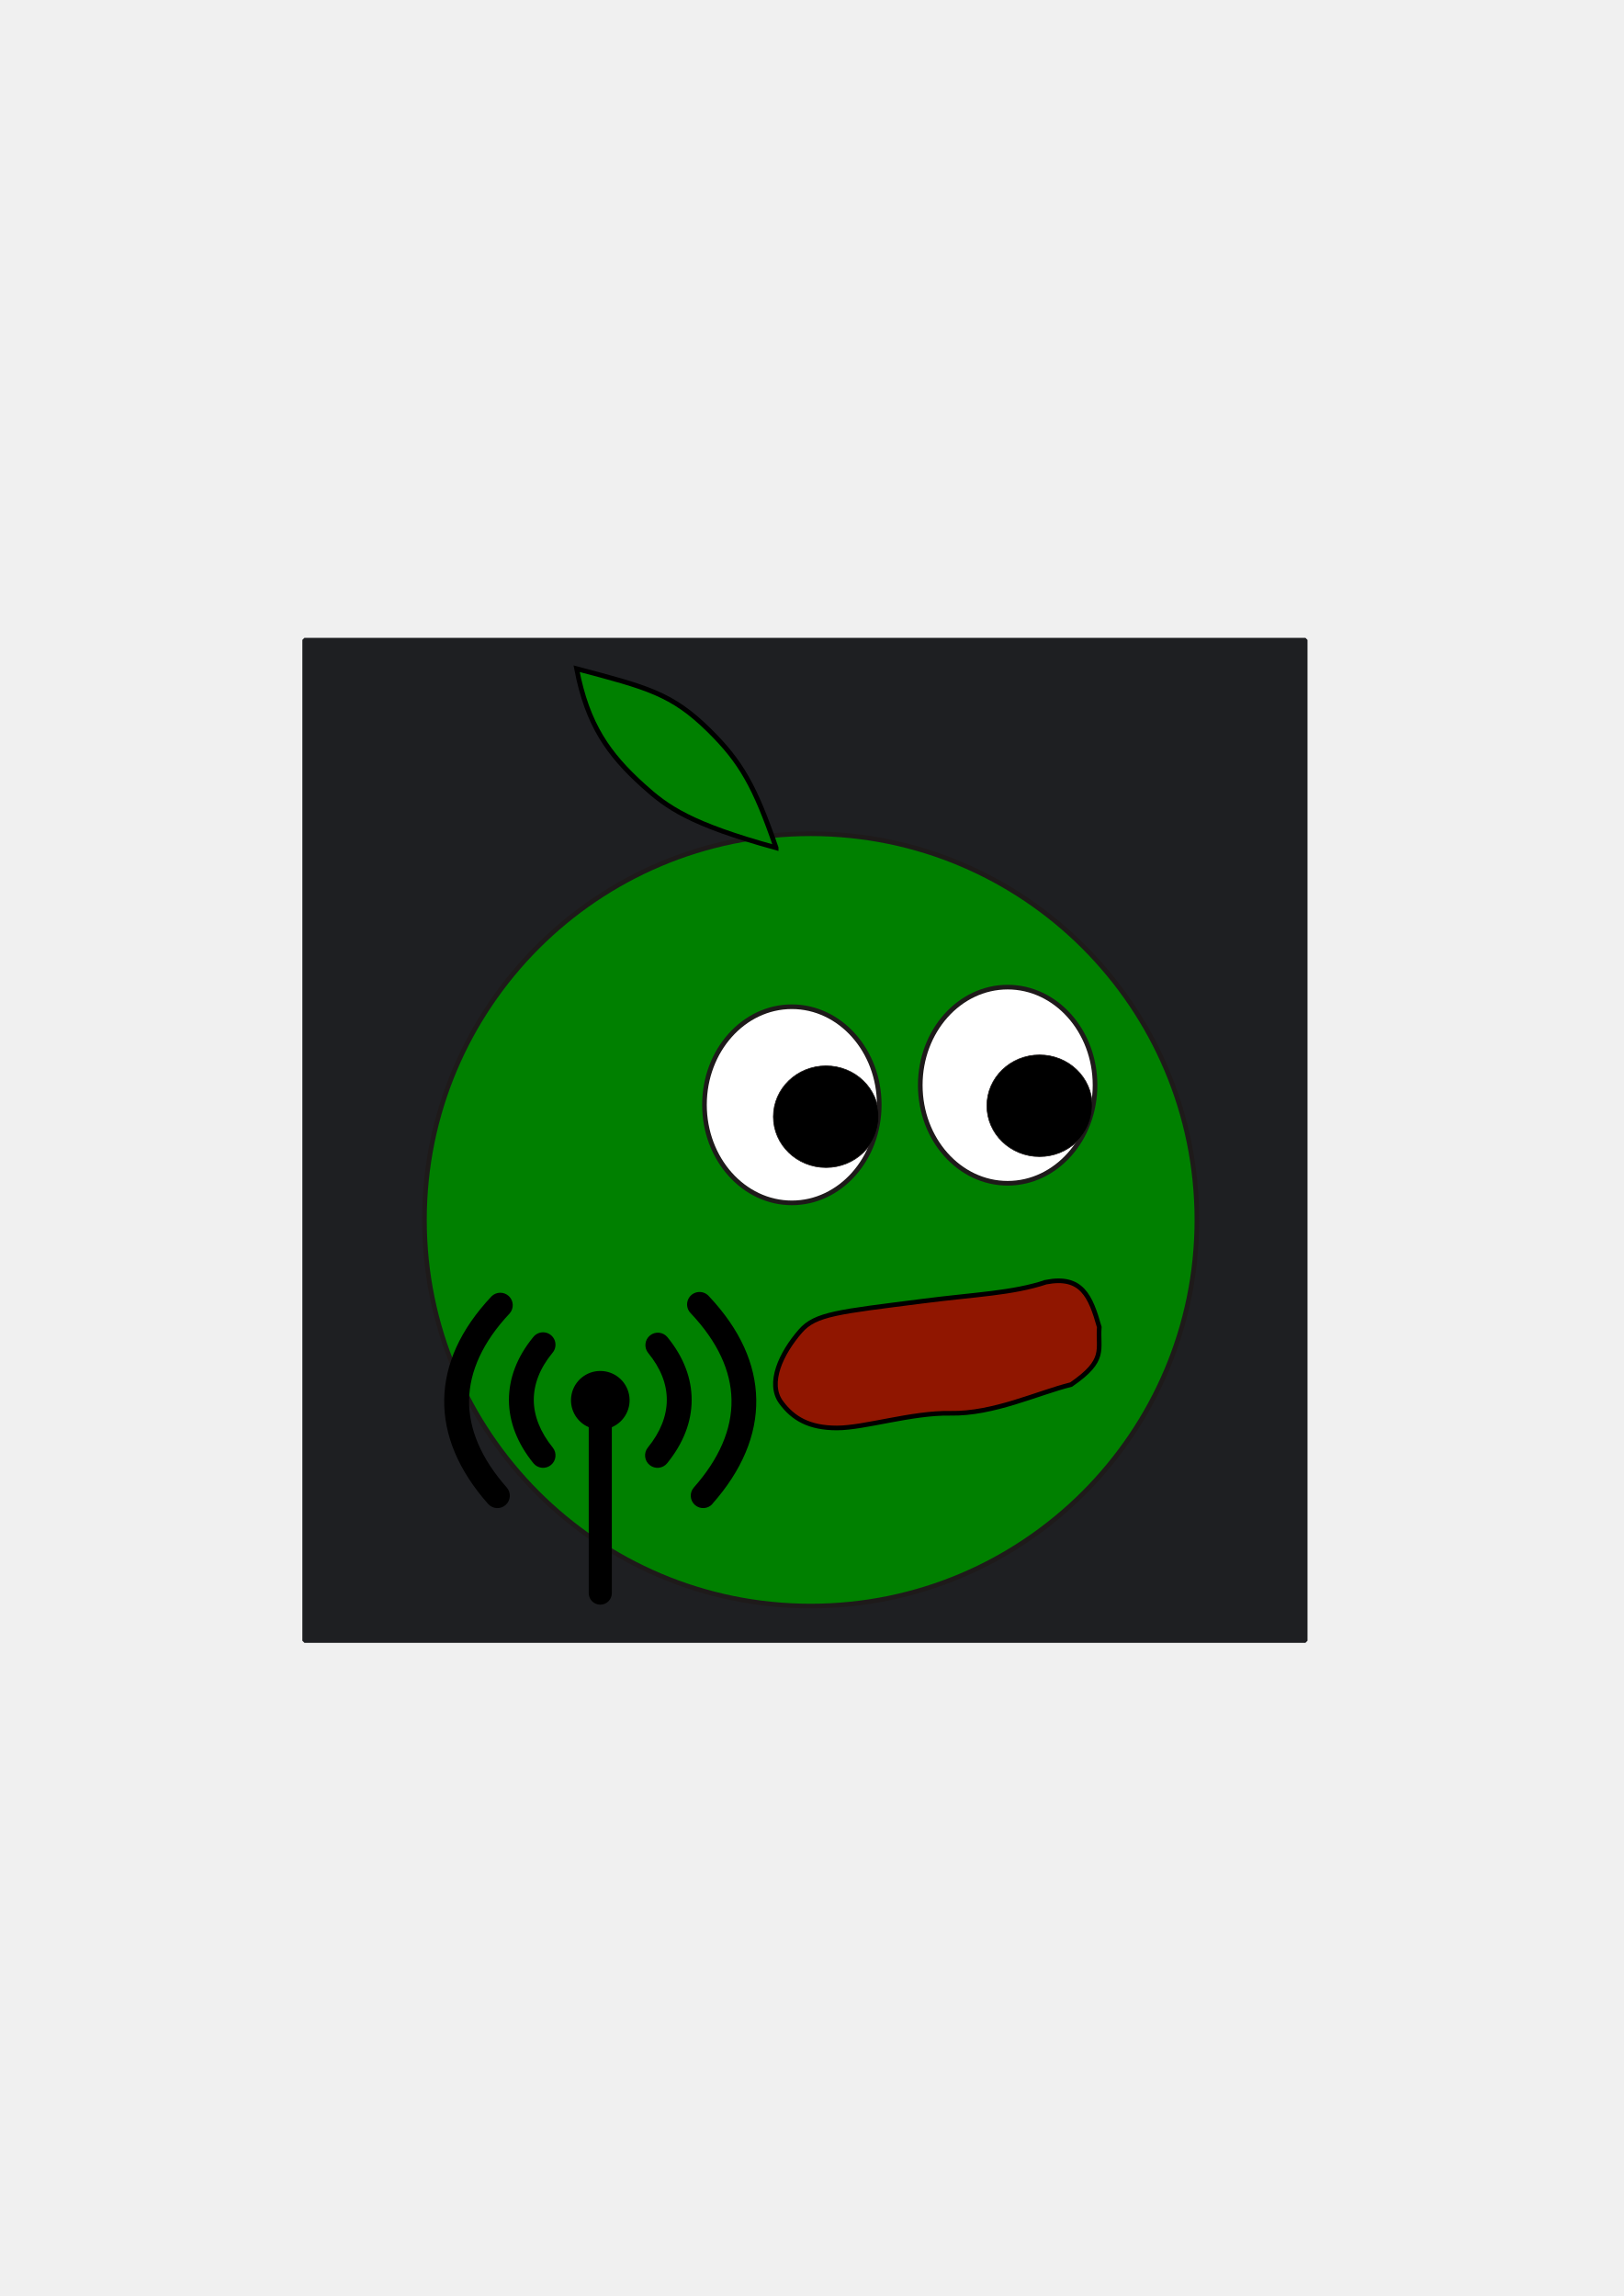
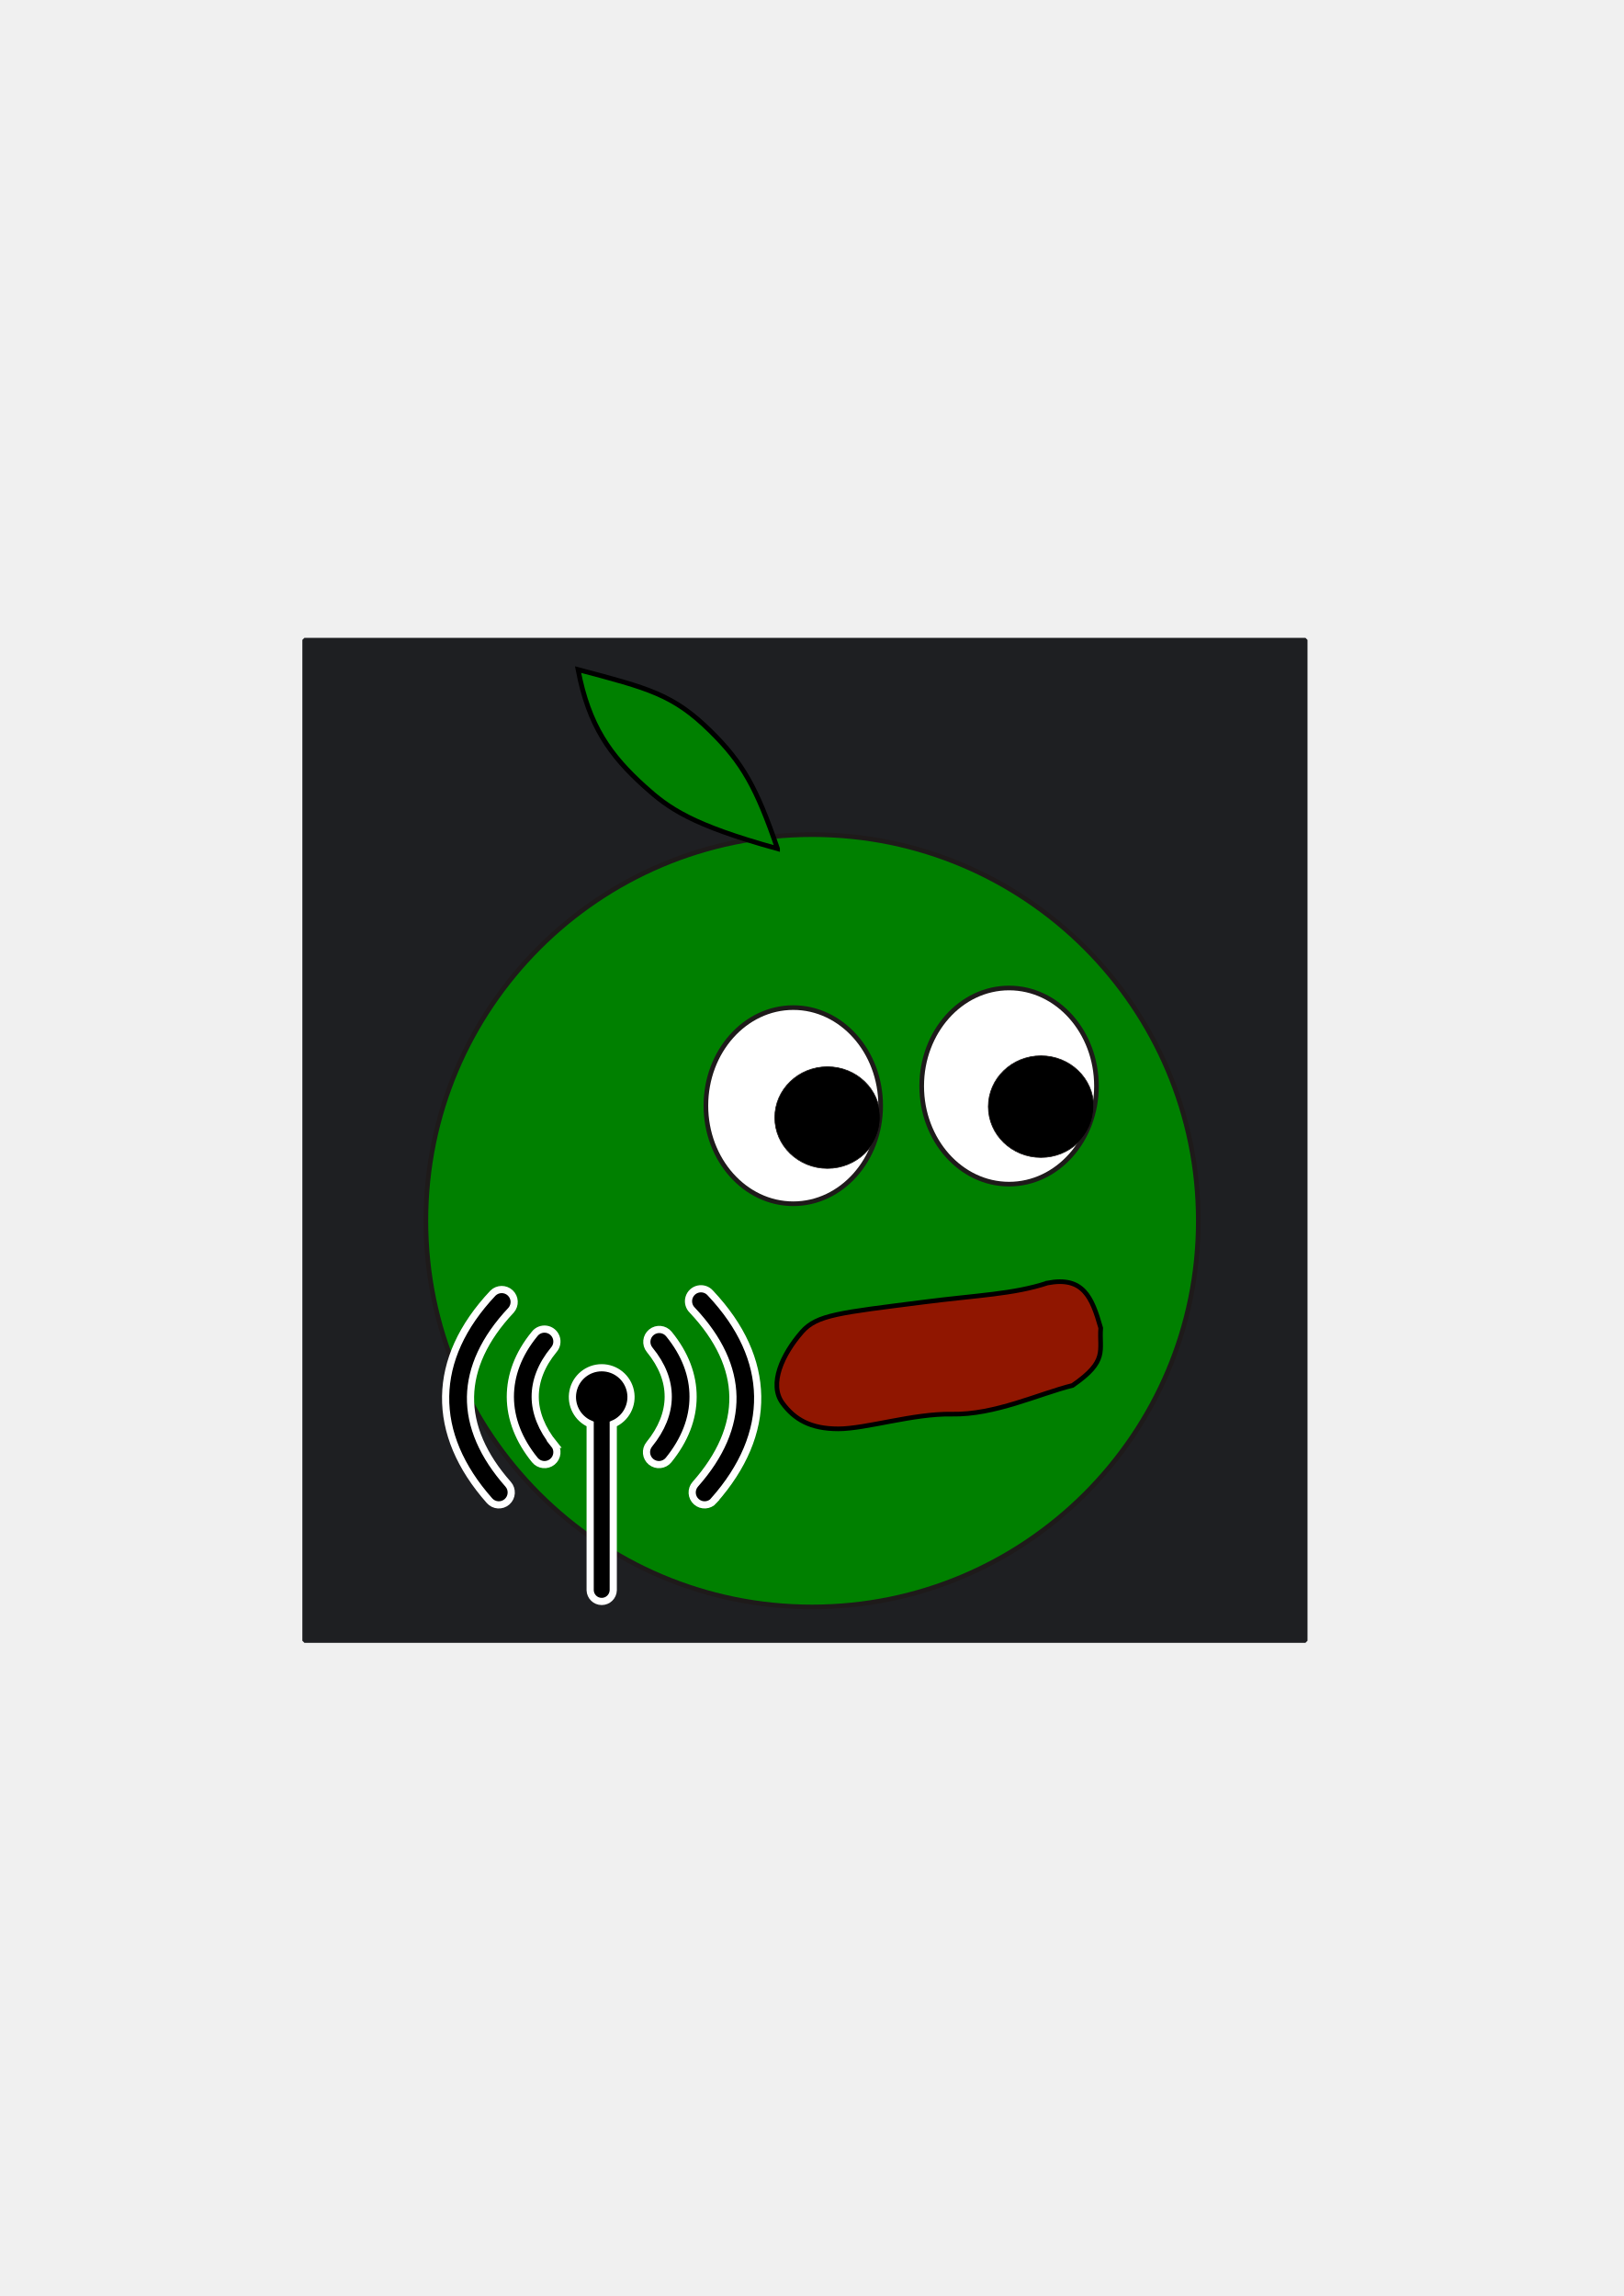
<svg xmlns="http://www.w3.org/2000/svg" width="210mm" height="297mm" viewBox="0 0 210 297" version="1.1" id="svg5" xml:space="preserve">
  <defs id="defs2">
    <linearGradient id="linearGradient13268">
      <stop style="stop-color:#eaeaea;stop-opacity:1;" offset="0" id="stop13266" />
    </linearGradient>
  </defs>
  <g id="layer1">
    <rect style="fill:#1e1f22;stroke:#1e1f22;stroke-width:0.536;stroke-linejoin:bevel;stroke-miterlimit:3.4" id="rect906" width="129.464" height="129.464" x="39.373" y="82.776" />
-     <circle style="fill:#008000;stroke:#1e1a1a;stroke-width:0.6;stroke-linejoin:bevel;stroke-miterlimit:3.4;stroke-dasharray:none" id="path577" cx="104.847" cy="157.801" r="49.951" />
-     <ellipse style="fill:#ffffff;stroke:#1e1a1a;stroke-width:0.6;stroke-linejoin:bevel;stroke-miterlimit:3.4;stroke-dasharray:none" id="path789" cx="130.324" cy="140.375" rx="11.302" ry="12.686" />
-     <ellipse style="fill:#ffffff;stroke:#1e1a1a;stroke-width:0.6;stroke-linejoin:bevel;stroke-miterlimit:3.4;stroke-dasharray:none" id="path789-0" cx="102.414" cy="142.912" rx="11.302" ry="12.686" />
-     <path style="fill:#901600;fill-opacity:1;stroke:#000000;stroke-width:0.6;stroke-linecap:butt;stroke-linejoin:miter;stroke-dasharray:none;stroke-opacity:1" d="m 135.293,165.847 c -4.417,1.46 -9.071,1.576 -16.056,2.474 -10.801,1.388 -13.755,1.622 -15.703,3.85 -2.542,2.908 -4.306,6.768 -2.522,9.207 1.555,2.126 3.656,3.337 7.228,3.337 3.572,0 9.726,-1.996 14.679,-1.901 5.582,0.107 11.222,-2.617 15.618,-3.716 4.637,-3.188 3.413,-4.48 3.638,-7.429 -1.137,-4.023 -2.288,-6.706 -6.882,-5.823 z" id="path1369" />
-     <ellipse style="fill:#000000;fill-opacity:1;stroke:#1e1a1a;stroke-width:0.093;stroke-linejoin:bevel;stroke-miterlimit:3.4" id="path2097" cx="106.832" cy="144.449" rx="6.809" ry="6.574" />
-     <ellipse style="fill:#000000;fill-opacity:1;stroke:#1e1a1a;stroke-width:0.093;stroke-linejoin:bevel;stroke-miterlimit:3.4" id="path2097-3" cx="134.448" cy="143.034" rx="6.809" ry="6.574" />
-     <path style="fill:#008000;stroke:#000000;stroke-width:0.623;stroke-linecap:butt;stroke-linejoin:miter;stroke-dasharray:none;stroke-opacity:1" d="m 100.372,109.666 c -2.724,-7.945 -4.548,-11.144 -8.637,-15.178 -4.852,-4.789 -8.056,-5.571 -17.158,-7.986 1.392,7.293 4.159,11.102 8.583,15.108 3.137,2.84 6.089,4.986 17.212,8.057 z" id="path8291" />
-     <path d="m 65.534,192.409 a 1.607,1.607 0 0 1 -2.408,2.129 c -3.806,-4.303 -5.751,-8.873 -5.675,-13.518 0.079,-4.524 2.069,-9.031 6.123,-13.334 a 1.612,1.612 0 0 1 2.346,2.208 c -3.481,3.695 -5.178,7.485 -5.251,11.179 -0.066,3.813 1.605,7.649 4.866,11.337 z m 13.597,-7.794 v 21.503 a 1.494,1.494 0 0 1 -2.987,0 V 184.615 a 3.79,3.79 0 1 1 2.987,0 z m 7.156,4.662 a 1.609,1.609 0 0 1 -2.497,-2.03 c 1.609,-1.974 2.444,-4.07 2.451,-6.142 0.007,-2.073 -0.78,-4.096 -2.408,-6.093 a 1.609,1.609 0 1 1 2.497,-2.03 c 2.115,2.592 3.132,5.353 3.125,8.123 0,2.833 -1.092,5.613 -3.168,8.172 z m -14.801,-2.03 a 1.609,1.609 0 0 1 -2.497,2.03 c -2.076,-2.56 -3.158,-5.34 -3.168,-8.172 0,-2.77 1.01,-5.53 3.129,-8.123 a 1.609,1.609 0 1 1 2.494,2.03 c -1.645,1.997 -2.412,4.066 -2.408,6.093 0.003,2.027 0.846,4.168 2.451,6.142 z m 20.664,7.29 a 1.607,1.607 0 0 1 -2.408,-2.129 c 3.264,-3.688 4.935,-7.524 4.866,-11.337 -0.063,-3.711 -1.77,-7.485 -5.264,-11.186 a 1.612,1.612 0 1 1 2.346,-2.208 c 4.053,4.303 6.044,8.81 6.119,13.334 0.079,4.645 -1.865,9.212 -5.672,13.518 z" id="path1" style="stroke-width:0.329" />
+     <circle style="fill:#008000;stroke:#1e1a1a;stroke-width:0.6;stroke-linejoin:bevel;stroke-miterlimit:3.4;stroke-dasharray:none" id="path577" cx="105.032" cy="157.915" r="49.951" />
+     <ellipse style="fill:#ffffff;stroke:#1e1a1a;stroke-width:0.6;stroke-linejoin:bevel;stroke-miterlimit:3.4;stroke-dasharray:none" id="path789" cx="130.508" cy="140.488" rx="11.302" ry="12.686" />
+     <ellipse style="fill:#ffffff;stroke:#1e1a1a;stroke-width:0.6;stroke-linejoin:bevel;stroke-miterlimit:3.4;stroke-dasharray:none" id="path789-0" cx="102.598" cy="143.025" rx="11.302" ry="12.686" />
+     <path style="fill:#901600;fill-opacity:1;stroke:#000000;stroke-width:0.6;stroke-linecap:butt;stroke-linejoin:miter;stroke-dasharray:none;stroke-opacity:1" d="m 135.477,165.96 c -4.417,1.46 -9.071,1.576 -16.056,2.474 -10.801,1.388 -13.755,1.622 -15.703,3.85 -2.542,2.908 -4.306,6.768 -2.522,9.207 1.555,2.126 3.656,3.337 7.228,3.337 3.572,0 9.726,-1.996 14.679,-1.901 5.582,0.107 11.222,-2.617 15.618,-3.716 4.637,-3.188 3.413,-4.48 3.638,-7.429 -1.137,-4.023 -2.288,-6.706 -6.882,-5.823 z" id="path1369" />
+     <ellipse style="fill:#000000;fill-opacity:1;stroke:#1e1a1a;stroke-width:0.093;stroke-linejoin:bevel;stroke-miterlimit:3.4" id="path2097" cx="107.017" cy="144.563" rx="6.809" ry="6.574" />
+     <ellipse style="fill:#000000;fill-opacity:1;stroke:#1e1a1a;stroke-width:0.093;stroke-linejoin:bevel;stroke-miterlimit:3.4" id="path2097-3" cx="134.632" cy="143.147" rx="6.809" ry="6.574" />
+     <path style="fill:#008000;stroke:#000000;stroke-width:0.623;stroke-linecap:butt;stroke-linejoin:miter;stroke-dasharray:none;stroke-opacity:1" d="m 100.556,109.779 c -2.724,-7.945 -4.548,-11.144 -8.637,-15.178 -4.852,-4.789 -8.056,-5.571 -17.158,-7.986 1.392,7.293 4.159,11.102 8.583,15.108 3.137,2.84 6.089,4.986 17.212,8.057 z" id="path8291" />
+     <path d="m 65.718,191.993 a 1.607,1.607 0 0 1 -2.408,2.129 c -3.806,-4.303 -5.751,-8.873 -5.675,-13.518 0.079,-4.524 2.069,-9.031 6.123,-13.334 a 1.612,1.612 0 0 1 2.346,2.208 c -3.481,3.695 -5.178,7.485 -5.251,11.179 -0.066,3.813 1.605,7.649 4.866,11.337 z m 13.597,-7.794 V 205.702 a 1.494,1.494 0 0 1 -2.987,0 v -21.503 a 3.79,3.79 0 1 1 2.987,0 z m 7.156,4.662 a 1.609,1.609 0 0 1 -2.497,-2.03 c 1.609,-1.974 2.444,-4.07 2.451,-6.142 0.007,-2.073 -0.78,-4.096 -2.408,-6.093 a 1.609,1.609 0 1 1 2.497,-2.03 c 2.115,2.592 3.132,5.353 3.125,8.123 0,2.833 -1.092,5.613 -3.168,8.172 z m -14.801,-2.03 a 1.609,1.609 0 0 1 -2.497,2.03 c -2.076,-2.56 -3.158,-5.34 -3.168,-8.172 0,-2.77 1.01,-5.53 3.129,-8.123 a 1.609,1.609 0 1 1 2.494,2.03 c -1.645,1.997 -2.412,4.066 -2.408,6.093 0.003,2.027 0.846,4.168 2.451,6.142 z m 20.664,7.29 a 1.607,1.607 0 0 1 -2.408,-2.129 c 3.264,-3.688 4.935,-7.524 4.866,-11.337 -0.063,-3.711 -1.77,-7.485 -5.264,-11.186 a 1.612,1.612 0 1 1 2.346,-2.208 c 4.053,4.303 6.044,8.81 6.119,13.334 0.079,4.645 -1.865,9.212 -5.672,13.518 z" id="path1" style="stroke:#ffffff;stroke-width:0.929;stroke-dasharray:none;stroke-opacity:1" />
  </g>
</svg>
